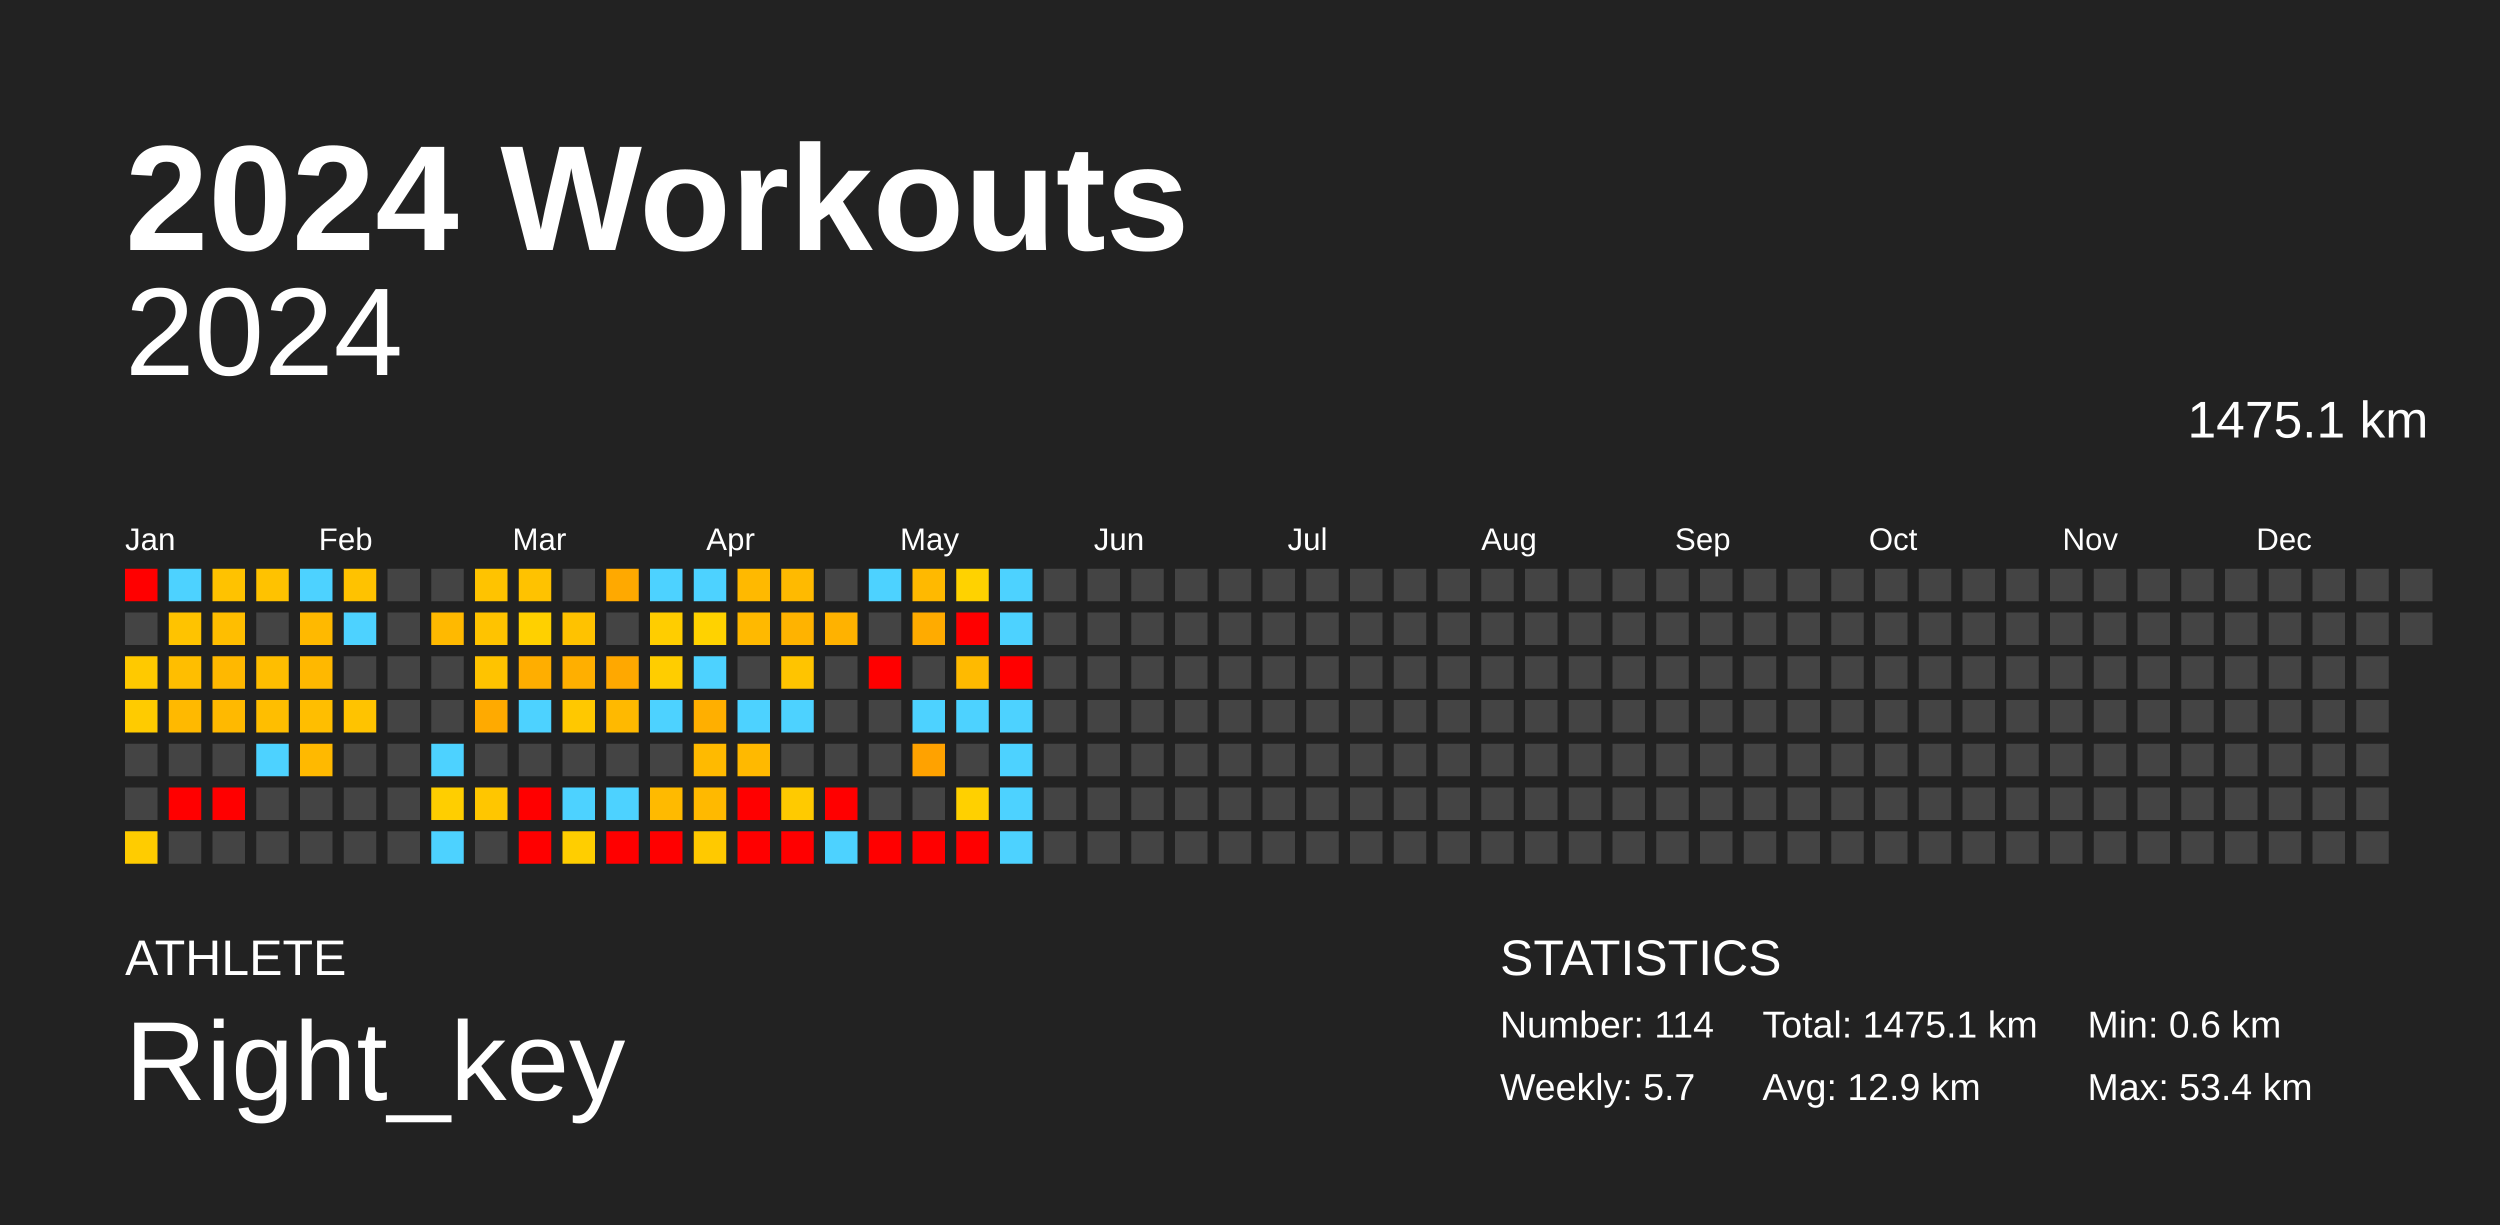
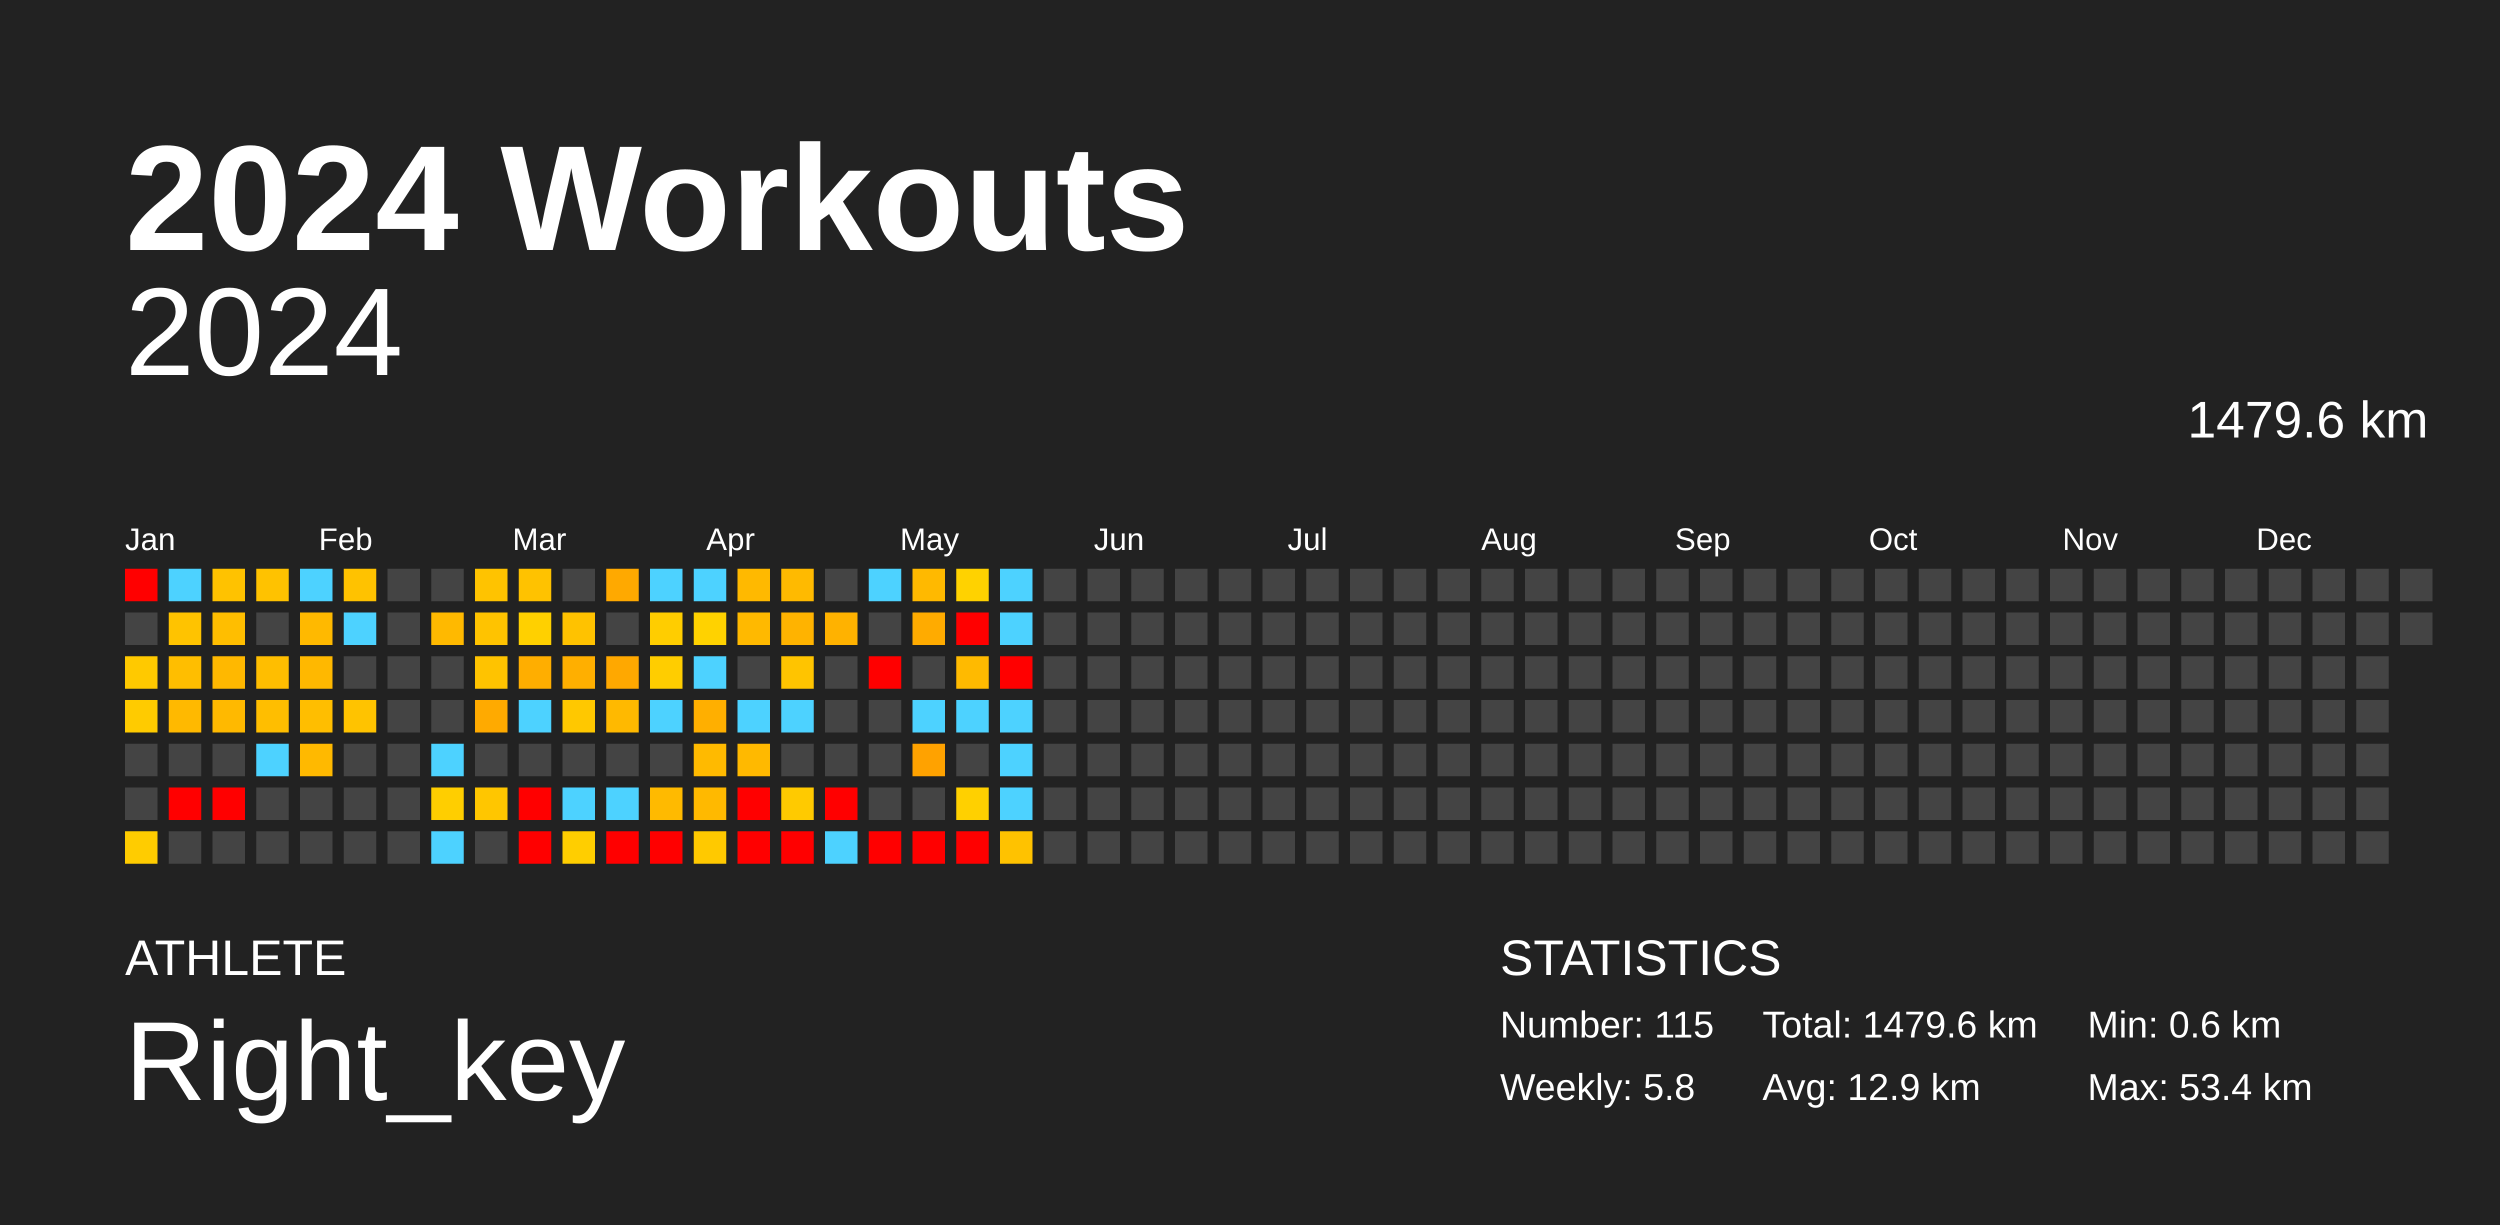
<svg xmlns="http://www.w3.org/2000/svg" baseProfile="full" height="98mm" version="1.1" viewBox="0,0,200,98" width="200mm">
  <defs />
  <rect fill="#222222" height="98" width="200" x="0" y="0" />
  <text fill="#FFFFFF" style="font-size:12px; font-family:Arial; font-weight:bold;" x="10" y="20">2024 Workouts</text>
  <text fill="#FFFFFF" style="font-size:4px; font-family:Arial" x="10" y="78">ATHLETE</text>
  <text fill="#FFFFFF" style="font-size:9px; font-family:Arial" x="10" y="88">Right_key</text>
  <text fill="#FFFFFF" style="font-size:4px; font-family:Arial" x="120" y="78">STATISTICS</text>
-   <text fill="#FFFFFF" style="font-size:3px; font-family:Arial" x="120" y="83">Number: 114</text>
-   <text fill="#FFFFFF" style="font-size:3px; font-family:Arial" x="120" y="88">Weekly: 5.7</text>
-   <text fill="#FFFFFF" style="font-size:3px; font-family:Arial" x="141" y="83">Total: 1475.1 km</text>
+   <text fill="#FFFFFF" style="font-size:3px; font-family:Arial" x="120" y="83">Number: 115</text>
+   <text fill="#FFFFFF" style="font-size:3px; font-family:Arial" x="120" y="88">Weekly: 5.8</text>
+   <text fill="#FFFFFF" style="font-size:3px; font-family:Arial" x="141" y="83">Total: 1479.6 km</text>
  <text fill="#FFFFFF" style="font-size:3px; font-family:Arial" x="141" y="88">Avg: 12.9 km</text>
  <text fill="#FFFFFF" style="font-size:3px; font-family:Arial" x="167" y="83">Min: 0.6 km</text>
  <text fill="#FFFFFF" style="font-size:3px; font-family:Arial" x="167" y="88">Max: 53.4 km</text>
  <text alignment-baseline="hanging" fill="#FFFFFF" style="font-size:10.0px; font-family:Arial;" x="10" y="30">2024</text>
-   <text alignment-baseline="hanging" fill="#FFFFFF" style="font-size:4.125px; font-family:Arial;" x="175" y="35">1475.1 km</text>
+   <text alignment-baseline="hanging" fill="#FFFFFF" style="font-size:4.125px; font-family:Arial;" x="175" y="35">1479.6 km</text>
  <text fill="#FFFFFF" style="font-size:2.5px; font-family:Arial" x="10.0" y="44">Jan</text>
  <text fill="#FFFFFF" style="font-size:2.5px; font-family:Arial" x="25.5" y="44">Feb</text>
  <text fill="#FFFFFF" style="font-size:2.5px; font-family:Arial" x="41.0" y="44">Mar</text>
  <text fill="#FFFFFF" style="font-size:2.5px; font-family:Arial" x="56.5" y="44">Apr</text>
  <text fill="#FFFFFF" style="font-size:2.5px; font-family:Arial" x="72.0" y="44">May</text>
  <text fill="#FFFFFF" style="font-size:2.5px; font-family:Arial" x="87.5" y="44">Jun</text>
  <text fill="#FFFFFF" style="font-size:2.5px; font-family:Arial" x="103.0" y="44">Jul</text>
  <text fill="#FFFFFF" style="font-size:2.5px; font-family:Arial" x="118.5" y="44">Aug</text>
  <text fill="#FFFFFF" style="font-size:2.5px; font-family:Arial" x="134.0" y="44">Sep</text>
  <text fill="#FFFFFF" style="font-size:2.5px; font-family:Arial" x="149.5" y="44">Oct</text>
  <text fill="#FFFFFF" style="font-size:2.5px; font-family:Arial" x="165.0" y="44">Nov</text>
  <text fill="#FFFFFF" style="font-size:2.5px; font-family:Arial" x="180.5" y="44">Dec</text>
  <rect fill="red" height="2.6" width="2.6" x="10.0" y="45.5" />
  <rect fill="#444444" height="2.6" width="2.6" x="10.0" y="49.0" />
  <rect fill="#ffc900" height="2.6" width="2.6" x="10.0" y="52.5" />
  <rect fill="#ffcb00" height="2.6" width="2.6" x="10.0" y="56.0" />
  <rect fill="#444444" height="2.6" width="2.6" x="10.0" y="59.5" />
  <rect fill="#444444" height="2.6" width="2.6" x="10.0" y="63.0" />
  <rect fill="#ffcc00" height="2.6" width="2.6" x="10.0" y="66.5" />
  <rect fill="#4dd2ff" height="2.6" width="2.6" x="13.5" y="45.5" />
  <rect fill="#ffc300" height="2.6" width="2.6" x="13.5" y="49.0" />
  <rect fill="#ffbe00" height="2.6" width="2.6" x="13.5" y="52.5" />
  <rect fill="#ffb900" height="2.6" width="2.6" x="13.5" y="56.0" />
  <rect fill="#444444" height="2.6" width="2.6" x="13.5" y="59.5" />
  <rect fill="red" height="2.6" width="2.6" x="13.5" y="63.0" />
  <rect fill="#444444" height="2.6" width="2.6" x="13.5" y="66.5" />
  <rect fill="#ffc200" height="2.6" width="2.6" x="17.0" y="45.5" />
  <rect fill="#ffbe00" height="2.6" width="2.6" x="17.0" y="49.0" />
  <rect fill="#ffb800" height="2.6" width="2.6" x="17.0" y="52.5" />
  <rect fill="#ffb900" height="2.6" width="2.6" x="17.0" y="56.0" />
  <rect fill="#444444" height="2.6" width="2.6" x="17.0" y="59.5" />
  <rect fill="red" height="2.6" width="2.6" x="17.0" y="63.0" />
  <rect fill="#444444" height="2.6" width="2.6" x="17.0" y="66.5" />
  <rect fill="#ffc200" height="2.6" width="2.6" x="20.5" y="45.5" />
  <rect fill="#444444" height="2.6" width="2.6" x="20.5" y="49.0" />
  <rect fill="#ffbe00" height="2.6" width="2.6" x="20.5" y="52.5" />
  <rect fill="#ffbe00" height="2.6" width="2.6" x="20.5" y="56.0" />
  <rect fill="#4dd2ff" height="2.6" width="2.6" x="20.5" y="59.5" />
  <rect fill="#444444" height="2.6" width="2.6" x="20.5" y="63.0" />
  <rect fill="#444444" height="2.6" width="2.6" x="20.5" y="66.5" />
  <rect fill="#4dd2ff" height="2.6" width="2.6" x="24.0" y="45.5" />
  <rect fill="#ffb900" height="2.6" width="2.6" x="24.0" y="49.0" />
  <rect fill="#ffb800" height="2.6" width="2.6" x="24.0" y="52.5" />
  <rect fill="#ffbe00" height="2.6" width="2.6" x="24.0" y="56.0" />
  <rect fill="#ffb900" height="2.6" width="2.6" x="24.0" y="59.5" />
  <rect fill="#444444" height="2.6" width="2.6" x="24.0" y="63.0" />
  <rect fill="#444444" height="2.6" width="2.6" x="24.0" y="66.5" />
  <rect fill="#ffc200" height="2.6" width="2.6" x="27.5" y="45.5" />
  <rect fill="#4dd2ff" height="2.6" width="2.6" x="27.5" y="49.0" />
  <rect fill="#444444" height="2.6" width="2.6" x="27.5" y="52.5" />
  <rect fill="#ffc300" height="2.6" width="2.6" x="27.5" y="56.0" />
  <rect fill="#444444" height="2.6" width="2.6" x="27.5" y="59.5" />
  <rect fill="#444444" height="2.6" width="2.6" x="27.5" y="63.0" />
  <rect fill="#444444" height="2.6" width="2.6" x="27.5" y="66.5" />
  <rect fill="#444444" height="2.6" width="2.6" x="31.0" y="45.5" />
  <rect fill="#444444" height="2.6" width="2.6" x="31.0" y="49.0" />
  <rect fill="#444444" height="2.6" width="2.6" x="31.0" y="52.5" />
  <rect fill="#444444" height="2.6" width="2.6" x="31.0" y="56.0" />
  <rect fill="#444444" height="2.6" width="2.6" x="31.0" y="59.5" />
  <rect fill="#444444" height="2.6" width="2.6" x="31.0" y="63.0" />
  <rect fill="#444444" height="2.6" width="2.6" x="31.0" y="66.5" />
  <rect fill="#444444" height="2.6" width="2.6" x="34.5" y="45.5" />
  <rect fill="#ffb900" height="2.6" width="2.6" x="34.5" y="49.0" />
  <rect fill="#444444" height="2.6" width="2.6" x="34.5" y="52.5" />
  <rect fill="#444444" height="2.6" width="2.6" x="34.5" y="56.0" />
  <rect fill="#4dd2ff" height="2.6" width="2.6" x="34.5" y="59.5" />
  <rect fill="#ffce00" height="2.6" width="2.6" x="34.5" y="63.0" />
  <rect fill="#4dd2ff" height="2.6" width="2.6" x="34.5" y="66.5" />
  <rect fill="#ffc300" height="2.6" width="2.6" x="38.0" y="45.5" />
  <rect fill="#ffc300" height="2.6" width="2.6" x="38.0" y="49.0" />
  <rect fill="#ffc300" height="2.6" width="2.6" x="38.0" y="52.5" />
  <rect fill="#ffaa00" height="2.6" width="2.6" x="38.0" y="56.0" />
  <rect fill="#444444" height="2.6" width="2.6" x="38.0" y="59.5" />
  <rect fill="#ffc600" height="2.6" width="2.6" x="38.0" y="63.0" />
  <rect fill="#444444" height="2.6" width="2.6" x="38.0" y="66.5" />
  <rect fill="#ffc200" height="2.6" width="2.6" x="41.5" y="45.5" />
  <rect fill="#ffd000" height="2.6" width="2.6" x="41.5" y="49.0" />
  <rect fill="#ffae00" height="2.6" width="2.6" x="41.5" y="52.5" />
  <rect fill="#4dd2ff" height="2.6" width="2.6" x="41.5" y="56.0" />
  <rect fill="#444444" height="2.6" width="2.6" x="41.5" y="59.5" />
  <rect fill="red" height="2.6" width="2.6" x="41.5" y="63.0" />
  <rect fill="red" height="2.6" width="2.6" x="41.5" y="66.5" />
  <rect fill="#444444" height="2.6" width="2.6" x="45.0" y="45.5" />
  <rect fill="#ffc200" height="2.6" width="2.6" x="45.0" y="49.0" />
  <rect fill="#ffaf00" height="2.6" width="2.6" x="45.0" y="52.5" />
  <rect fill="#ffc800" height="2.6" width="2.6" x="45.0" y="56.0" />
  <rect fill="#444444" height="2.6" width="2.6" x="45.0" y="59.5" />
  <rect fill="#4dd2ff" height="2.6" width="2.6" x="45.0" y="63.0" />
  <rect fill="#ffce00" height="2.6" width="2.6" x="45.0" y="66.5" />
  <rect fill="#ffa900" height="2.6" width="2.6" x="48.5" y="45.5" />
  <rect fill="#444444" height="2.6" width="2.6" x="48.5" y="49.0" />
  <rect fill="#ffa800" height="2.6" width="2.6" x="48.5" y="52.5" />
  <rect fill="#ffb900" height="2.6" width="2.6" x="48.5" y="56.0" />
  <rect fill="#444444" height="2.6" width="2.6" x="48.5" y="59.5" />
  <rect fill="#4dd2ff" height="2.6" width="2.6" x="48.5" y="63.0" />
  <rect fill="red" height="2.6" width="2.6" x="48.5" y="66.5" />
  <rect fill="#4dd2ff" height="2.6" width="2.6" x="52.0" y="45.5" />
  <rect fill="#ffcd00" height="2.6" width="2.6" x="52.0" y="49.0" />
  <rect fill="#ffcd00" height="2.6" width="2.6" x="52.0" y="52.5" />
  <rect fill="#4dd2ff" height="2.6" width="2.6" x="52.0" y="56.0" />
  <rect fill="#444444" height="2.6" width="2.6" x="52.0" y="59.5" />
  <rect fill="#ffba00" height="2.6" width="2.6" x="52.0" y="63.0" />
  <rect fill="red" height="2.6" width="2.6" x="52.0" y="66.5" />
  <rect fill="#4dd2ff" height="2.6" width="2.6" x="55.5" y="45.5" />
  <rect fill="#ffd200" height="2.6" width="2.6" x="55.5" y="49.0" />
  <rect fill="#4dd2ff" height="2.6" width="2.6" x="55.5" y="52.5" />
  <rect fill="#ffaf00" height="2.6" width="2.6" x="55.5" y="56.0" />
  <rect fill="#ffba00" height="2.6" width="2.6" x="55.5" y="59.5" />
  <rect fill="#ffb900" height="2.6" width="2.6" x="55.5" y="63.0" />
  <rect fill="#ffc900" height="2.6" width="2.6" x="55.5" y="66.5" />
  <rect fill="#ffb900" height="2.6" width="2.6" x="59.0" y="45.5" />
  <rect fill="#ffb900" height="2.6" width="2.6" x="59.0" y="49.0" />
  <rect fill="#444444" height="2.6" width="2.6" x="59.0" y="52.5" />
  <rect fill="#4dd2ff" height="2.6" width="2.6" x="59.0" y="56.0" />
  <rect fill="#ffb900" height="2.6" width="2.6" x="59.0" y="59.5" />
  <rect fill="red" height="2.6" width="2.6" x="59.0" y="63.0" />
  <rect fill="red" height="2.6" width="2.6" x="59.0" y="66.5" />
  <rect fill="#ffba00" height="2.6" width="2.6" x="62.5" y="45.5" />
  <rect fill="#ffb300" height="2.6" width="2.6" x="62.5" y="49.0" />
  <rect fill="#ffc400" height="2.6" width="2.6" x="62.5" y="52.5" />
  <rect fill="#4dd2ff" height="2.6" width="2.6" x="62.5" y="56.0" />
  <rect fill="#444444" height="2.6" width="2.6" x="62.5" y="59.5" />
  <rect fill="#ffca00" height="2.6" width="2.6" x="62.5" y="63.0" />
  <rect fill="red" height="2.6" width="2.6" x="62.5" y="66.5" />
  <rect fill="#444444" height="2.6" width="2.6" x="66.0" y="45.5" />
  <rect fill="#ffb200" height="2.6" width="2.6" x="66.0" y="49.0" />
  <rect fill="#444444" height="2.6" width="2.6" x="66.0" y="52.5" />
  <rect fill="#444444" height="2.6" width="2.6" x="66.0" y="56.0" />
  <rect fill="#444444" height="2.6" width="2.6" x="66.0" y="59.5" />
  <rect fill="red" height="2.6" width="2.6" x="66.0" y="63.0" />
  <rect fill="#4dd2ff" height="2.6" width="2.6" x="66.0" y="66.5" />
  <rect fill="#4dd2ff" height="2.6" width="2.6" x="69.5" y="45.5" />
  <rect fill="#444444" height="2.6" width="2.6" x="69.5" y="49.0" />
  <rect fill="red" height="2.6" width="2.6" x="69.5" y="52.5" />
  <rect fill="#444444" height="2.6" width="2.6" x="69.5" y="56.0" />
  <rect fill="#444444" height="2.6" width="2.6" x="69.5" y="59.5" />
  <rect fill="#444444" height="2.6" width="2.6" x="69.5" y="63.0" />
  <rect fill="red" height="2.6" width="2.6" x="69.5" y="66.5" />
  <rect fill="#ffb900" height="2.6" width="2.6" x="73.0" y="45.5" />
  <rect fill="#ffab00" height="2.6" width="2.6" x="73.0" y="49.0" />
  <rect fill="#444444" height="2.6" width="2.6" x="73.0" y="52.5" />
  <rect fill="#4dd2ff" height="2.6" width="2.6" x="73.0" y="56.0" />
  <rect fill="#ffa200" height="2.6" width="2.6" x="73.0" y="59.5" />
  <rect fill="#444444" height="2.6" width="2.6" x="73.0" y="63.0" />
  <rect fill="red" height="2.6" width="2.6" x="73.0" y="66.5" />
  <rect fill="#ffd200" height="2.6" width="2.6" x="76.5" y="45.5" />
  <rect fill="red" height="2.6" width="2.6" x="76.5" y="49.0" />
  <rect fill="#ffba00" height="2.6" width="2.6" x="76.5" y="52.5" />
  <rect fill="#4dd2ff" height="2.6" width="2.6" x="76.5" y="56.0" />
  <rect fill="#444444" height="2.6" width="2.6" x="76.5" y="59.5" />
  <rect fill="#ffd000" height="2.6" width="2.6" x="76.5" y="63.0" />
  <rect fill="red" height="2.6" width="2.6" x="76.5" y="66.5" />
  <rect fill="#4dd2ff" height="2.6" width="2.6" x="80.0" y="45.5" />
  <rect fill="#4dd2ff" height="2.6" width="2.6" x="80.0" y="49.0" />
  <rect fill="red" height="2.6" width="2.6" x="80.0" y="52.5" />
  <rect fill="#4dd2ff" height="2.6" width="2.6" x="80.0" y="56.0" />
  <rect fill="#4dd2ff" height="2.6" width="2.6" x="80.0" y="59.5" />
  <rect fill="#4dd2ff" height="2.6" width="2.6" x="80.0" y="63.0" />
-   <rect fill="#4dd2ff" height="2.6" width="2.6" x="80.0" y="66.5" />
+   <rect fill="#ffc200" height="2.6" width="2.6" x="80.0" y="66.5" />
  <rect fill="#444444" height="2.6" width="2.6" x="83.5" y="45.5" />
  <rect fill="#444444" height="2.6" width="2.6" x="83.5" y="49.0" />
  <rect fill="#444444" height="2.6" width="2.6" x="83.5" y="52.5" />
  <rect fill="#444444" height="2.6" width="2.6" x="83.5" y="56.0" />
  <rect fill="#444444" height="2.6" width="2.6" x="83.5" y="59.5" />
  <rect fill="#444444" height="2.6" width="2.6" x="83.5" y="63.0" />
  <rect fill="#444444" height="2.6" width="2.6" x="83.5" y="66.5" />
  <rect fill="#444444" height="2.6" width="2.6" x="87.0" y="45.5" />
  <rect fill="#444444" height="2.6" width="2.6" x="87.0" y="49.0" />
  <rect fill="#444444" height="2.6" width="2.6" x="87.0" y="52.5" />
  <rect fill="#444444" height="2.6" width="2.6" x="87.0" y="56.0" />
  <rect fill="#444444" height="2.6" width="2.6" x="87.0" y="59.5" />
  <rect fill="#444444" height="2.6" width="2.6" x="87.0" y="63.0" />
  <rect fill="#444444" height="2.6" width="2.6" x="87.0" y="66.5" />
  <rect fill="#444444" height="2.6" width="2.6" x="90.5" y="45.5" />
  <rect fill="#444444" height="2.6" width="2.6" x="90.5" y="49.0" />
  <rect fill="#444444" height="2.6" width="2.6" x="90.5" y="52.5" />
  <rect fill="#444444" height="2.6" width="2.6" x="90.5" y="56.0" />
  <rect fill="#444444" height="2.6" width="2.6" x="90.5" y="59.5" />
  <rect fill="#444444" height="2.6" width="2.6" x="90.5" y="63.0" />
  <rect fill="#444444" height="2.6" width="2.6" x="90.5" y="66.5" />
  <rect fill="#444444" height="2.6" width="2.6" x="94.0" y="45.5" />
  <rect fill="#444444" height="2.6" width="2.6" x="94.0" y="49.0" />
  <rect fill="#444444" height="2.6" width="2.6" x="94.0" y="52.5" />
  <rect fill="#444444" height="2.6" width="2.6" x="94.0" y="56.0" />
  <rect fill="#444444" height="2.6" width="2.6" x="94.0" y="59.5" />
  <rect fill="#444444" height="2.6" width="2.6" x="94.0" y="63.0" />
  <rect fill="#444444" height="2.6" width="2.6" x="94.0" y="66.5" />
  <rect fill="#444444" height="2.6" width="2.6" x="97.5" y="45.5" />
  <rect fill="#444444" height="2.6" width="2.6" x="97.5" y="49.0" />
  <rect fill="#444444" height="2.6" width="2.6" x="97.5" y="52.5" />
  <rect fill="#444444" height="2.6" width="2.6" x="97.5" y="56.0" />
  <rect fill="#444444" height="2.6" width="2.6" x="97.5" y="59.5" />
  <rect fill="#444444" height="2.6" width="2.6" x="97.5" y="63.0" />
  <rect fill="#444444" height="2.6" width="2.6" x="97.5" y="66.5" />
  <rect fill="#444444" height="2.6" width="2.6" x="101.0" y="45.5" />
  <rect fill="#444444" height="2.6" width="2.6" x="101.0" y="49.0" />
  <rect fill="#444444" height="2.6" width="2.6" x="101.0" y="52.5" />
  <rect fill="#444444" height="2.6" width="2.6" x="101.0" y="56.0" />
  <rect fill="#444444" height="2.6" width="2.6" x="101.0" y="59.5" />
  <rect fill="#444444" height="2.6" width="2.6" x="101.0" y="63.0" />
  <rect fill="#444444" height="2.6" width="2.6" x="101.0" y="66.5" />
  <rect fill="#444444" height="2.6" width="2.6" x="104.5" y="45.5" />
  <rect fill="#444444" height="2.6" width="2.6" x="104.5" y="49.0" />
  <rect fill="#444444" height="2.6" width="2.6" x="104.5" y="52.5" />
  <rect fill="#444444" height="2.6" width="2.6" x="104.5" y="56.0" />
  <rect fill="#444444" height="2.6" width="2.6" x="104.5" y="59.5" />
  <rect fill="#444444" height="2.6" width="2.6" x="104.5" y="63.0" />
  <rect fill="#444444" height="2.6" width="2.6" x="104.5" y="66.5" />
  <rect fill="#444444" height="2.6" width="2.6" x="108.0" y="45.5" />
  <rect fill="#444444" height="2.6" width="2.6" x="108.0" y="49.0" />
  <rect fill="#444444" height="2.6" width="2.6" x="108.0" y="52.5" />
  <rect fill="#444444" height="2.6" width="2.6" x="108.0" y="56.0" />
  <rect fill="#444444" height="2.6" width="2.6" x="108.0" y="59.5" />
  <rect fill="#444444" height="2.6" width="2.6" x="108.0" y="63.0" />
  <rect fill="#444444" height="2.6" width="2.6" x="108.0" y="66.5" />
  <rect fill="#444444" height="2.6" width="2.6" x="111.5" y="45.5" />
  <rect fill="#444444" height="2.6" width="2.6" x="111.5" y="49.0" />
  <rect fill="#444444" height="2.6" width="2.6" x="111.5" y="52.5" />
  <rect fill="#444444" height="2.6" width="2.6" x="111.5" y="56.0" />
  <rect fill="#444444" height="2.6" width="2.6" x="111.5" y="59.5" />
  <rect fill="#444444" height="2.6" width="2.6" x="111.5" y="63.0" />
  <rect fill="#444444" height="2.6" width="2.6" x="111.5" y="66.5" />
  <rect fill="#444444" height="2.6" width="2.6" x="115.0" y="45.5" />
  <rect fill="#444444" height="2.6" width="2.6" x="115.0" y="49.0" />
  <rect fill="#444444" height="2.6" width="2.6" x="115.0" y="52.5" />
  <rect fill="#444444" height="2.6" width="2.6" x="115.0" y="56.0" />
  <rect fill="#444444" height="2.6" width="2.6" x="115.0" y="59.5" />
  <rect fill="#444444" height="2.6" width="2.6" x="115.0" y="63.0" />
  <rect fill="#444444" height="2.6" width="2.6" x="115.0" y="66.5" />
  <rect fill="#444444" height="2.6" width="2.6" x="118.5" y="45.5" />
  <rect fill="#444444" height="2.6" width="2.6" x="118.5" y="49.0" />
  <rect fill="#444444" height="2.6" width="2.6" x="118.5" y="52.5" />
  <rect fill="#444444" height="2.6" width="2.6" x="118.5" y="56.0" />
  <rect fill="#444444" height="2.6" width="2.6" x="118.5" y="59.5" />
  <rect fill="#444444" height="2.6" width="2.6" x="118.5" y="63.0" />
  <rect fill="#444444" height="2.6" width="2.6" x="118.5" y="66.5" />
  <rect fill="#444444" height="2.6" width="2.6" x="122.0" y="45.5" />
  <rect fill="#444444" height="2.6" width="2.6" x="122.0" y="49.0" />
  <rect fill="#444444" height="2.6" width="2.6" x="122.0" y="52.5" />
  <rect fill="#444444" height="2.6" width="2.6" x="122.0" y="56.0" />
  <rect fill="#444444" height="2.6" width="2.6" x="122.0" y="59.5" />
  <rect fill="#444444" height="2.6" width="2.6" x="122.0" y="63.0" />
  <rect fill="#444444" height="2.6" width="2.6" x="122.0" y="66.5" />
  <rect fill="#444444" height="2.6" width="2.6" x="125.5" y="45.5" />
  <rect fill="#444444" height="2.6" width="2.6" x="125.5" y="49.0" />
  <rect fill="#444444" height="2.6" width="2.6" x="125.5" y="52.5" />
  <rect fill="#444444" height="2.6" width="2.6" x="125.5" y="56.0" />
  <rect fill="#444444" height="2.6" width="2.6" x="125.5" y="59.5" />
  <rect fill="#444444" height="2.6" width="2.6" x="125.5" y="63.0" />
  <rect fill="#444444" height="2.6" width="2.6" x="125.5" y="66.5" />
  <rect fill="#444444" height="2.6" width="2.6" x="129.0" y="45.5" />
  <rect fill="#444444" height="2.6" width="2.6" x="129.0" y="49.0" />
  <rect fill="#444444" height="2.6" width="2.6" x="129.0" y="52.5" />
  <rect fill="#444444" height="2.6" width="2.6" x="129.0" y="56.0" />
  <rect fill="#444444" height="2.6" width="2.6" x="129.0" y="59.5" />
  <rect fill="#444444" height="2.6" width="2.6" x="129.0" y="63.0" />
  <rect fill="#444444" height="2.6" width="2.6" x="129.0" y="66.5" />
  <rect fill="#444444" height="2.6" width="2.6" x="132.5" y="45.5" />
  <rect fill="#444444" height="2.6" width="2.6" x="132.5" y="49.0" />
  <rect fill="#444444" height="2.6" width="2.6" x="132.5" y="52.5" />
  <rect fill="#444444" height="2.6" width="2.6" x="132.5" y="56.0" />
  <rect fill="#444444" height="2.6" width="2.6" x="132.5" y="59.5" />
  <rect fill="#444444" height="2.6" width="2.6" x="132.5" y="63.0" />
  <rect fill="#444444" height="2.6" width="2.6" x="132.5" y="66.5" />
  <rect fill="#444444" height="2.6" width="2.6" x="136.0" y="45.5" />
  <rect fill="#444444" height="2.6" width="2.6" x="136.0" y="49.0" />
  <rect fill="#444444" height="2.6" width="2.6" x="136.0" y="52.5" />
  <rect fill="#444444" height="2.6" width="2.6" x="136.0" y="56.0" />
  <rect fill="#444444" height="2.6" width="2.6" x="136.0" y="59.5" />
  <rect fill="#444444" height="2.6" width="2.6" x="136.0" y="63.0" />
  <rect fill="#444444" height="2.6" width="2.6" x="136.0" y="66.5" />
  <rect fill="#444444" height="2.6" width="2.6" x="139.5" y="45.5" />
  <rect fill="#444444" height="2.6" width="2.6" x="139.5" y="49.0" />
  <rect fill="#444444" height="2.6" width="2.6" x="139.5" y="52.5" />
  <rect fill="#444444" height="2.6" width="2.6" x="139.5" y="56.0" />
  <rect fill="#444444" height="2.6" width="2.6" x="139.5" y="59.5" />
  <rect fill="#444444" height="2.6" width="2.6" x="139.5" y="63.0" />
  <rect fill="#444444" height="2.6" width="2.6" x="139.5" y="66.5" />
  <rect fill="#444444" height="2.6" width="2.6" x="143.0" y="45.5" />
  <rect fill="#444444" height="2.6" width="2.6" x="143.0" y="49.0" />
  <rect fill="#444444" height="2.6" width="2.6" x="143.0" y="52.5" />
  <rect fill="#444444" height="2.6" width="2.6" x="143.0" y="56.0" />
  <rect fill="#444444" height="2.6" width="2.6" x="143.0" y="59.5" />
  <rect fill="#444444" height="2.6" width="2.6" x="143.0" y="63.0" />
  <rect fill="#444444" height="2.6" width="2.6" x="143.0" y="66.5" />
  <rect fill="#444444" height="2.6" width="2.6" x="146.5" y="45.5" />
  <rect fill="#444444" height="2.6" width="2.6" x="146.5" y="49.0" />
  <rect fill="#444444" height="2.6" width="2.6" x="146.5" y="52.5" />
  <rect fill="#444444" height="2.6" width="2.6" x="146.5" y="56.0" />
  <rect fill="#444444" height="2.6" width="2.6" x="146.5" y="59.5" />
  <rect fill="#444444" height="2.6" width="2.6" x="146.5" y="63.0" />
  <rect fill="#444444" height="2.6" width="2.6" x="146.5" y="66.5" />
  <rect fill="#444444" height="2.6" width="2.6" x="150.0" y="45.5" />
  <rect fill="#444444" height="2.6" width="2.6" x="150.0" y="49.0" />
  <rect fill="#444444" height="2.6" width="2.6" x="150.0" y="52.5" />
  <rect fill="#444444" height="2.6" width="2.6" x="150.0" y="56.0" />
  <rect fill="#444444" height="2.6" width="2.6" x="150.0" y="59.5" />
  <rect fill="#444444" height="2.6" width="2.6" x="150.0" y="63.0" />
  <rect fill="#444444" height="2.6" width="2.6" x="150.0" y="66.5" />
  <rect fill="#444444" height="2.6" width="2.6" x="153.5" y="45.5" />
  <rect fill="#444444" height="2.6" width="2.6" x="153.5" y="49.0" />
  <rect fill="#444444" height="2.6" width="2.6" x="153.5" y="52.5" />
  <rect fill="#444444" height="2.6" width="2.6" x="153.5" y="56.0" />
  <rect fill="#444444" height="2.6" width="2.6" x="153.5" y="59.5" />
  <rect fill="#444444" height="2.6" width="2.6" x="153.5" y="63.0" />
  <rect fill="#444444" height="2.6" width="2.6" x="153.5" y="66.5" />
  <rect fill="#444444" height="2.6" width="2.6" x="157.0" y="45.5" />
  <rect fill="#444444" height="2.6" width="2.6" x="157.0" y="49.0" />
  <rect fill="#444444" height="2.6" width="2.6" x="157.0" y="52.5" />
  <rect fill="#444444" height="2.6" width="2.6" x="157.0" y="56.0" />
  <rect fill="#444444" height="2.6" width="2.6" x="157.0" y="59.5" />
  <rect fill="#444444" height="2.6" width="2.6" x="157.0" y="63.0" />
  <rect fill="#444444" height="2.6" width="2.6" x="157.0" y="66.5" />
  <rect fill="#444444" height="2.6" width="2.6" x="160.5" y="45.5" />
  <rect fill="#444444" height="2.6" width="2.6" x="160.5" y="49.0" />
  <rect fill="#444444" height="2.6" width="2.6" x="160.5" y="52.5" />
  <rect fill="#444444" height="2.6" width="2.6" x="160.5" y="56.0" />
  <rect fill="#444444" height="2.6" width="2.6" x="160.5" y="59.5" />
  <rect fill="#444444" height="2.6" width="2.6" x="160.5" y="63.0" />
  <rect fill="#444444" height="2.6" width="2.6" x="160.5" y="66.5" />
  <rect fill="#444444" height="2.6" width="2.6" x="164.0" y="45.5" />
  <rect fill="#444444" height="2.6" width="2.6" x="164.0" y="49.0" />
  <rect fill="#444444" height="2.6" width="2.6" x="164.0" y="52.5" />
  <rect fill="#444444" height="2.6" width="2.6" x="164.0" y="56.0" />
  <rect fill="#444444" height="2.6" width="2.6" x="164.0" y="59.5" />
  <rect fill="#444444" height="2.6" width="2.6" x="164.0" y="63.0" />
  <rect fill="#444444" height="2.6" width="2.6" x="164.0" y="66.5" />
  <rect fill="#444444" height="2.6" width="2.6" x="167.5" y="45.5" />
  <rect fill="#444444" height="2.6" width="2.6" x="167.5" y="49.0" />
  <rect fill="#444444" height="2.6" width="2.6" x="167.5" y="52.5" />
  <rect fill="#444444" height="2.6" width="2.6" x="167.5" y="56.0" />
  <rect fill="#444444" height="2.6" width="2.6" x="167.5" y="59.5" />
  <rect fill="#444444" height="2.6" width="2.6" x="167.5" y="63.0" />
  <rect fill="#444444" height="2.6" width="2.6" x="167.5" y="66.5" />
  <rect fill="#444444" height="2.6" width="2.6" x="171.0" y="45.5" />
  <rect fill="#444444" height="2.6" width="2.6" x="171.0" y="49.0" />
  <rect fill="#444444" height="2.6" width="2.6" x="171.0" y="52.5" />
  <rect fill="#444444" height="2.6" width="2.6" x="171.0" y="56.0" />
  <rect fill="#444444" height="2.6" width="2.6" x="171.0" y="59.5" />
  <rect fill="#444444" height="2.6" width="2.6" x="171.0" y="63.0" />
  <rect fill="#444444" height="2.6" width="2.6" x="171.0" y="66.5" />
  <rect fill="#444444" height="2.6" width="2.6" x="174.5" y="45.5" />
  <rect fill="#444444" height="2.6" width="2.6" x="174.5" y="49.0" />
  <rect fill="#444444" height="2.6" width="2.6" x="174.5" y="52.5" />
  <rect fill="#444444" height="2.6" width="2.6" x="174.5" y="56.0" />
  <rect fill="#444444" height="2.6" width="2.6" x="174.5" y="59.5" />
  <rect fill="#444444" height="2.6" width="2.6" x="174.5" y="63.0" />
  <rect fill="#444444" height="2.6" width="2.6" x="174.5" y="66.5" />
  <rect fill="#444444" height="2.6" width="2.6" x="178.0" y="45.5" />
  <rect fill="#444444" height="2.6" width="2.6" x="178.0" y="49.0" />
  <rect fill="#444444" height="2.6" width="2.6" x="178.0" y="52.5" />
  <rect fill="#444444" height="2.6" width="2.6" x="178.0" y="56.0" />
  <rect fill="#444444" height="2.6" width="2.6" x="178.0" y="59.5" />
  <rect fill="#444444" height="2.6" width="2.6" x="178.0" y="63.0" />
  <rect fill="#444444" height="2.6" width="2.6" x="178.0" y="66.5" />
  <rect fill="#444444" height="2.6" width="2.6" x="181.5" y="45.5" />
  <rect fill="#444444" height="2.6" width="2.6" x="181.5" y="49.0" />
  <rect fill="#444444" height="2.6" width="2.6" x="181.5" y="52.5" />
  <rect fill="#444444" height="2.6" width="2.6" x="181.5" y="56.0" />
  <rect fill="#444444" height="2.6" width="2.6" x="181.5" y="59.5" />
  <rect fill="#444444" height="2.6" width="2.6" x="181.5" y="63.0" />
  <rect fill="#444444" height="2.6" width="2.6" x="181.5" y="66.5" />
  <rect fill="#444444" height="2.6" width="2.6" x="185.0" y="45.5" />
  <rect fill="#444444" height="2.6" width="2.6" x="185.0" y="49.0" />
  <rect fill="#444444" height="2.6" width="2.6" x="185.0" y="52.5" />
  <rect fill="#444444" height="2.6" width="2.6" x="185.0" y="56.0" />
  <rect fill="#444444" height="2.6" width="2.6" x="185.0" y="59.5" />
  <rect fill="#444444" height="2.6" width="2.6" x="185.0" y="63.0" />
  <rect fill="#444444" height="2.6" width="2.6" x="185.0" y="66.5" />
  <rect fill="#444444" height="2.6" width="2.6" x="188.5" y="45.5" />
  <rect fill="#444444" height="2.6" width="2.6" x="188.5" y="49.0" />
  <rect fill="#444444" height="2.6" width="2.6" x="188.5" y="52.5" />
  <rect fill="#444444" height="2.6" width="2.6" x="188.5" y="56.0" />
  <rect fill="#444444" height="2.6" width="2.6" x="188.5" y="59.5" />
  <rect fill="#444444" height="2.6" width="2.6" x="188.5" y="63.0" />
  <rect fill="#444444" height="2.6" width="2.6" x="188.5" y="66.5" />
  <rect fill="#444444" height="2.6" width="2.6" x="192.0" y="45.5" />
  <rect fill="#444444" height="2.6" width="2.6" x="192.0" y="49.0" />
</svg>
